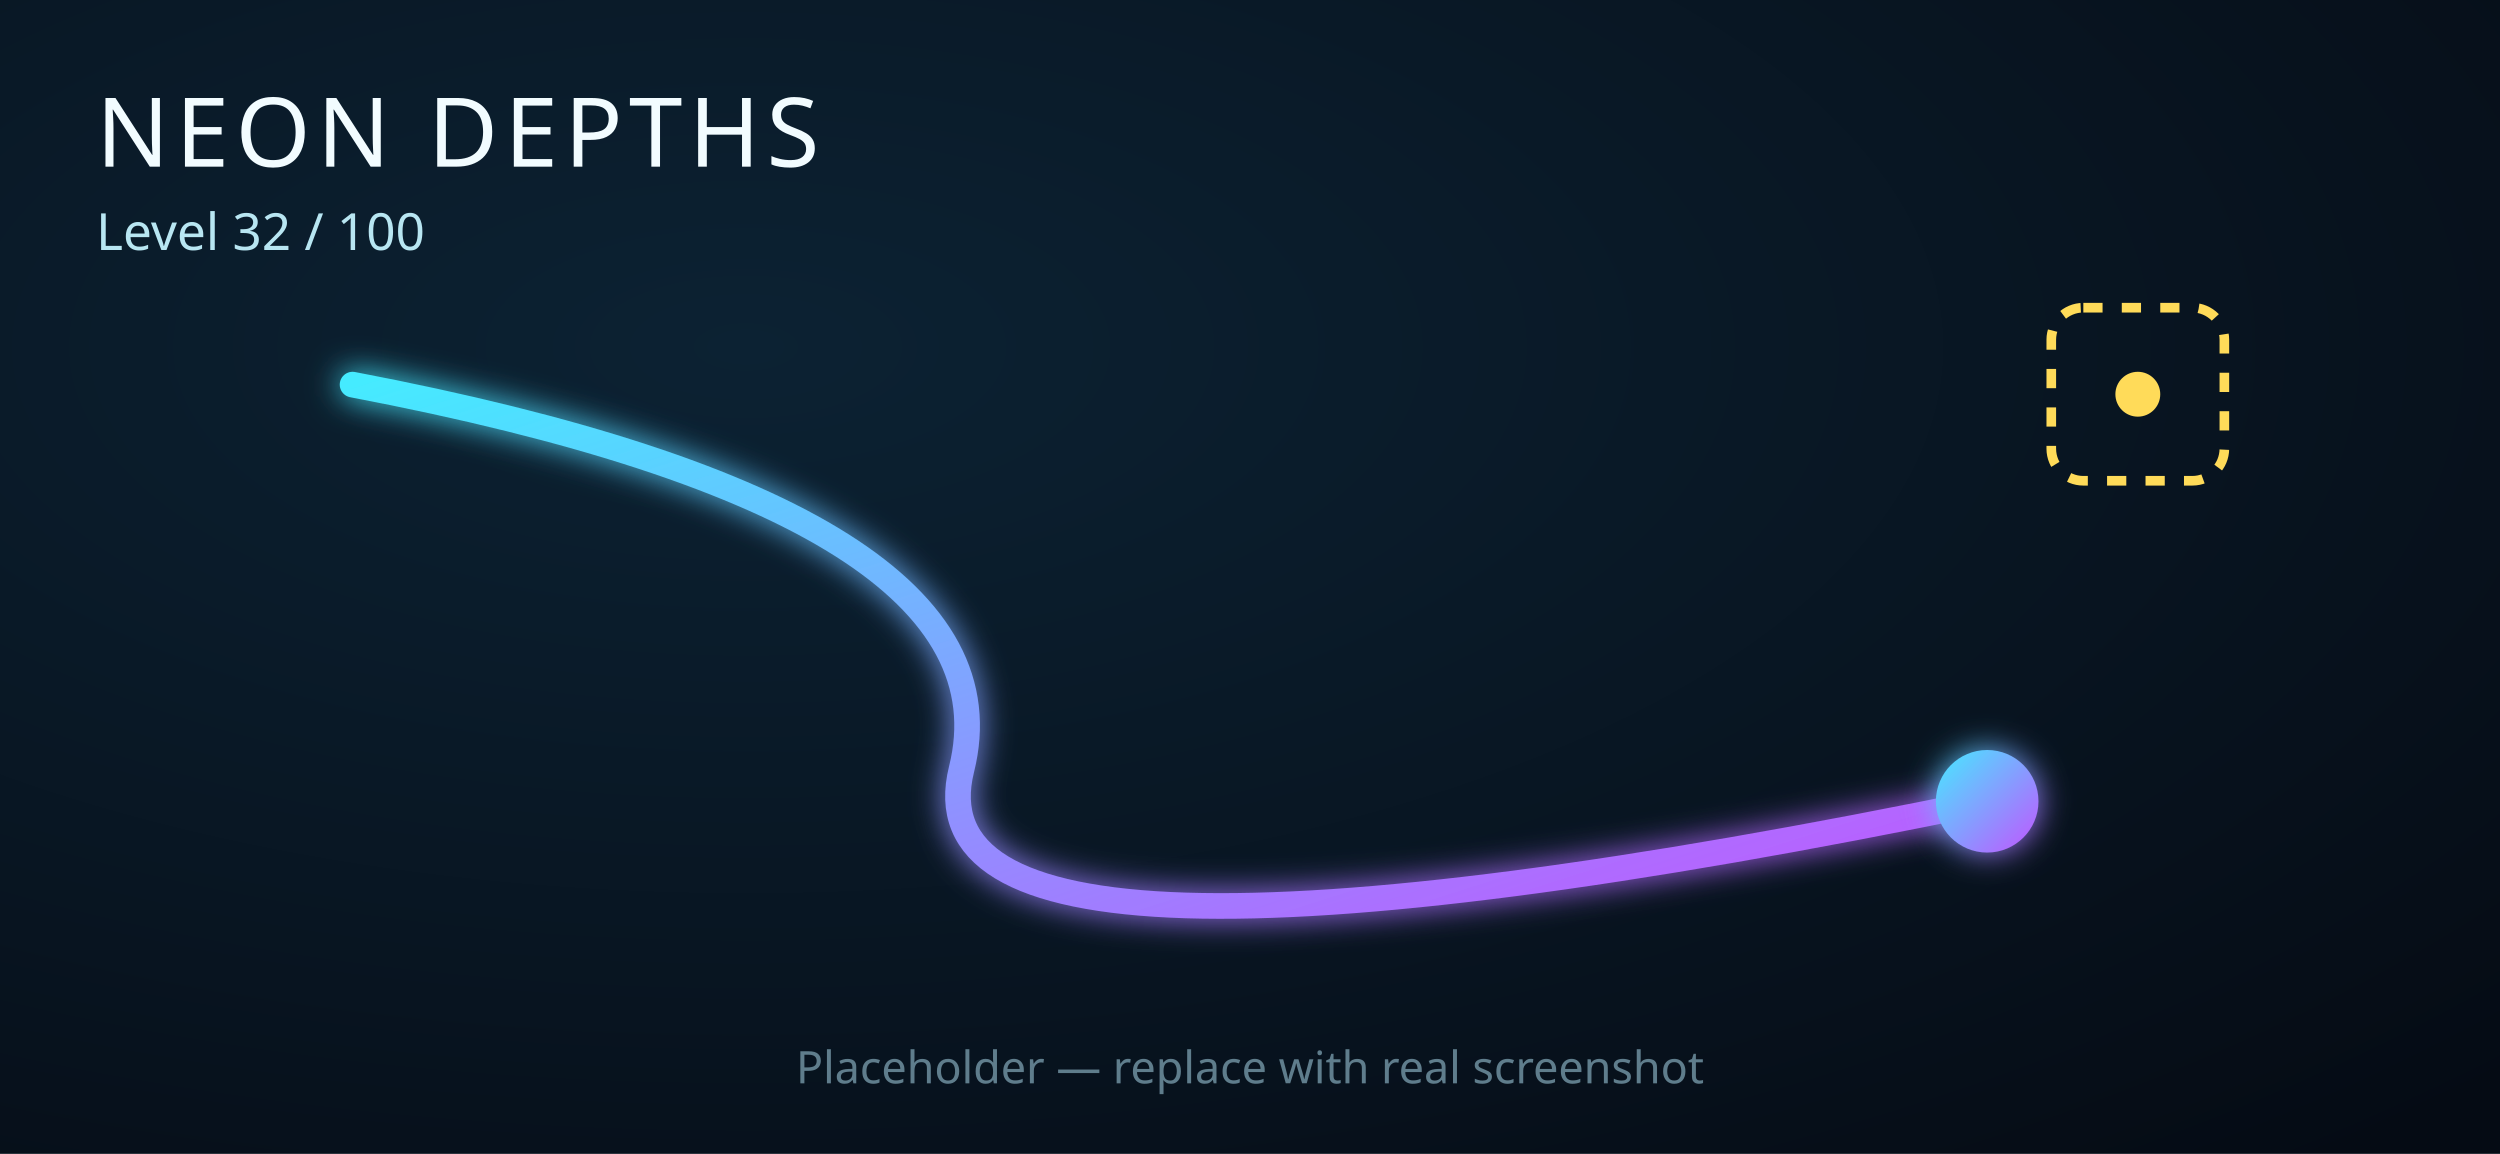
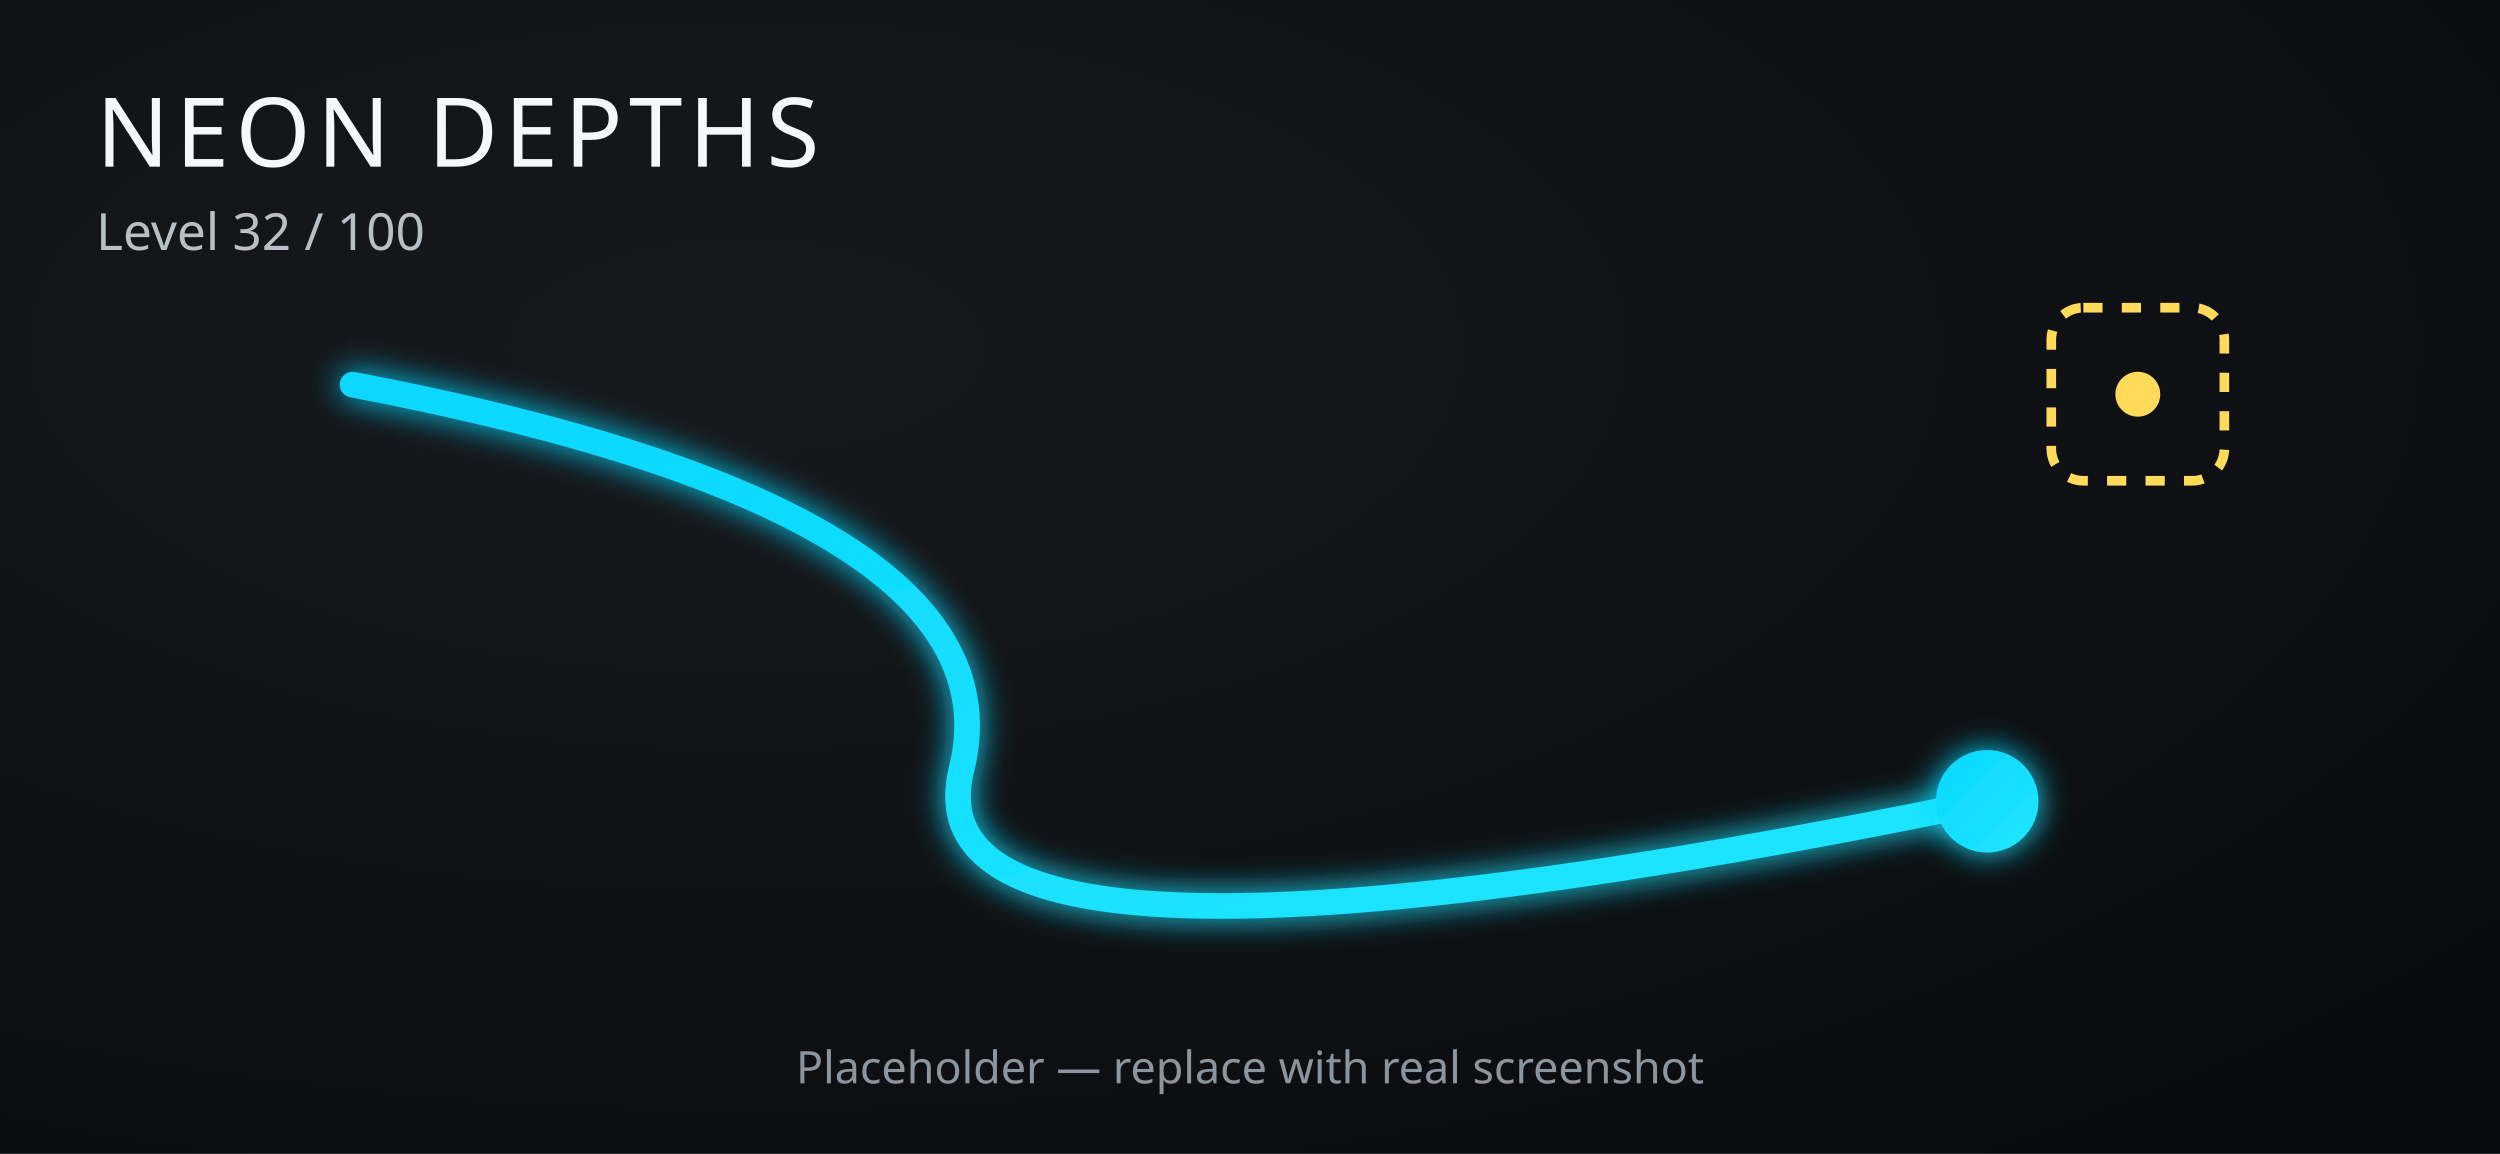
<svg xmlns="http://www.w3.org/2000/svg" viewBox="0 0 780 360" role="img" aria-label="Gameplay screenshot placeholder — Neon Depths">
  <defs>
    <linearGradient id="ink" x1="0" y1="0" x2="1" y2="1">
-       <stop offset="0" stop-color="#45EBFF" />
-       <stop offset="1" stop-color="#C254FF" />
+       <stop offset="0" stop-color="#08D7FF" />
+       <stop offset="1" stop-color="#22E6FF" />
    </linearGradient>
    <radialGradient id="bg" cx="0.3" cy="0.3" r="0.95">
-       <stop offset="0" stop-color="#0C2233" />
-       <stop offset="1" stop-color="#050B14" />
+       <stop offset="0" stop-color="#17191E" />
+       <stop offset="1" stop-color="#080A0D" />
    </radialGradient>
    <filter id="glow" x="-40%" y="-40%" width="180%" height="180%">
      <feGaussianBlur stdDeviation="5" result="b" />
      <feMerge>
        <feMergeNode in="b" />
        <feMergeNode in="SourceGraphic" />
      </feMerge>
    </filter>
  </defs>
  <rect width="780" height="360" fill="url(#bg)" />
-   <text x="30" y="52" font-family="'Bebas Neue','Arial Narrow',sans-serif" font-size="30" letter-spacing="2" fill="#F2FCFF">NEON DEPTHS</text>
-   <text x="30" y="78" font-family="'Rajdhani',sans-serif" font-size="16" fill="#B8E6F2">Level 32 / 100</text>
+   <text x="30" y="52" font-family="'Bebas Neue','Arial Narrow',sans-serif" font-size="30" letter-spacing="2" fill="#F5F7FA">NEON DEPTHS</text>
+   <text x="30" y="78" font-family="'Rajdhani',sans-serif" font-size="16" fill="#B8BFC7">Level 32 / 100</text>
  <path d="M110 120 Q320 160 300 240 Q280 320 620 250" fill="none" stroke="url(#ink)" stroke-width="8" stroke-linecap="round" filter="url(#glow)" />
  <circle cx="620" cy="250" r="16" fill="url(#ink)" filter="url(#glow)" />
  <rect x="640" y="96" width="54" height="54" rx="10" fill="none" stroke="#FFDB59" stroke-width="3" stroke-dasharray="6 6" />
  <circle cx="667" cy="123" r="7" fill="#FFDB59" />
-   <text x="390" y="338" text-anchor="middle" font-family="'Rajdhani',sans-serif" font-size="14" fill="#5f7d8c">Placeholder — replace with real screenshot</text>
+   <text x="390" y="338" text-anchor="middle" font-family="'Rajdhani',sans-serif" font-size="14" fill="#8C949E">Placeholder — replace with real screenshot</text>
</svg>
